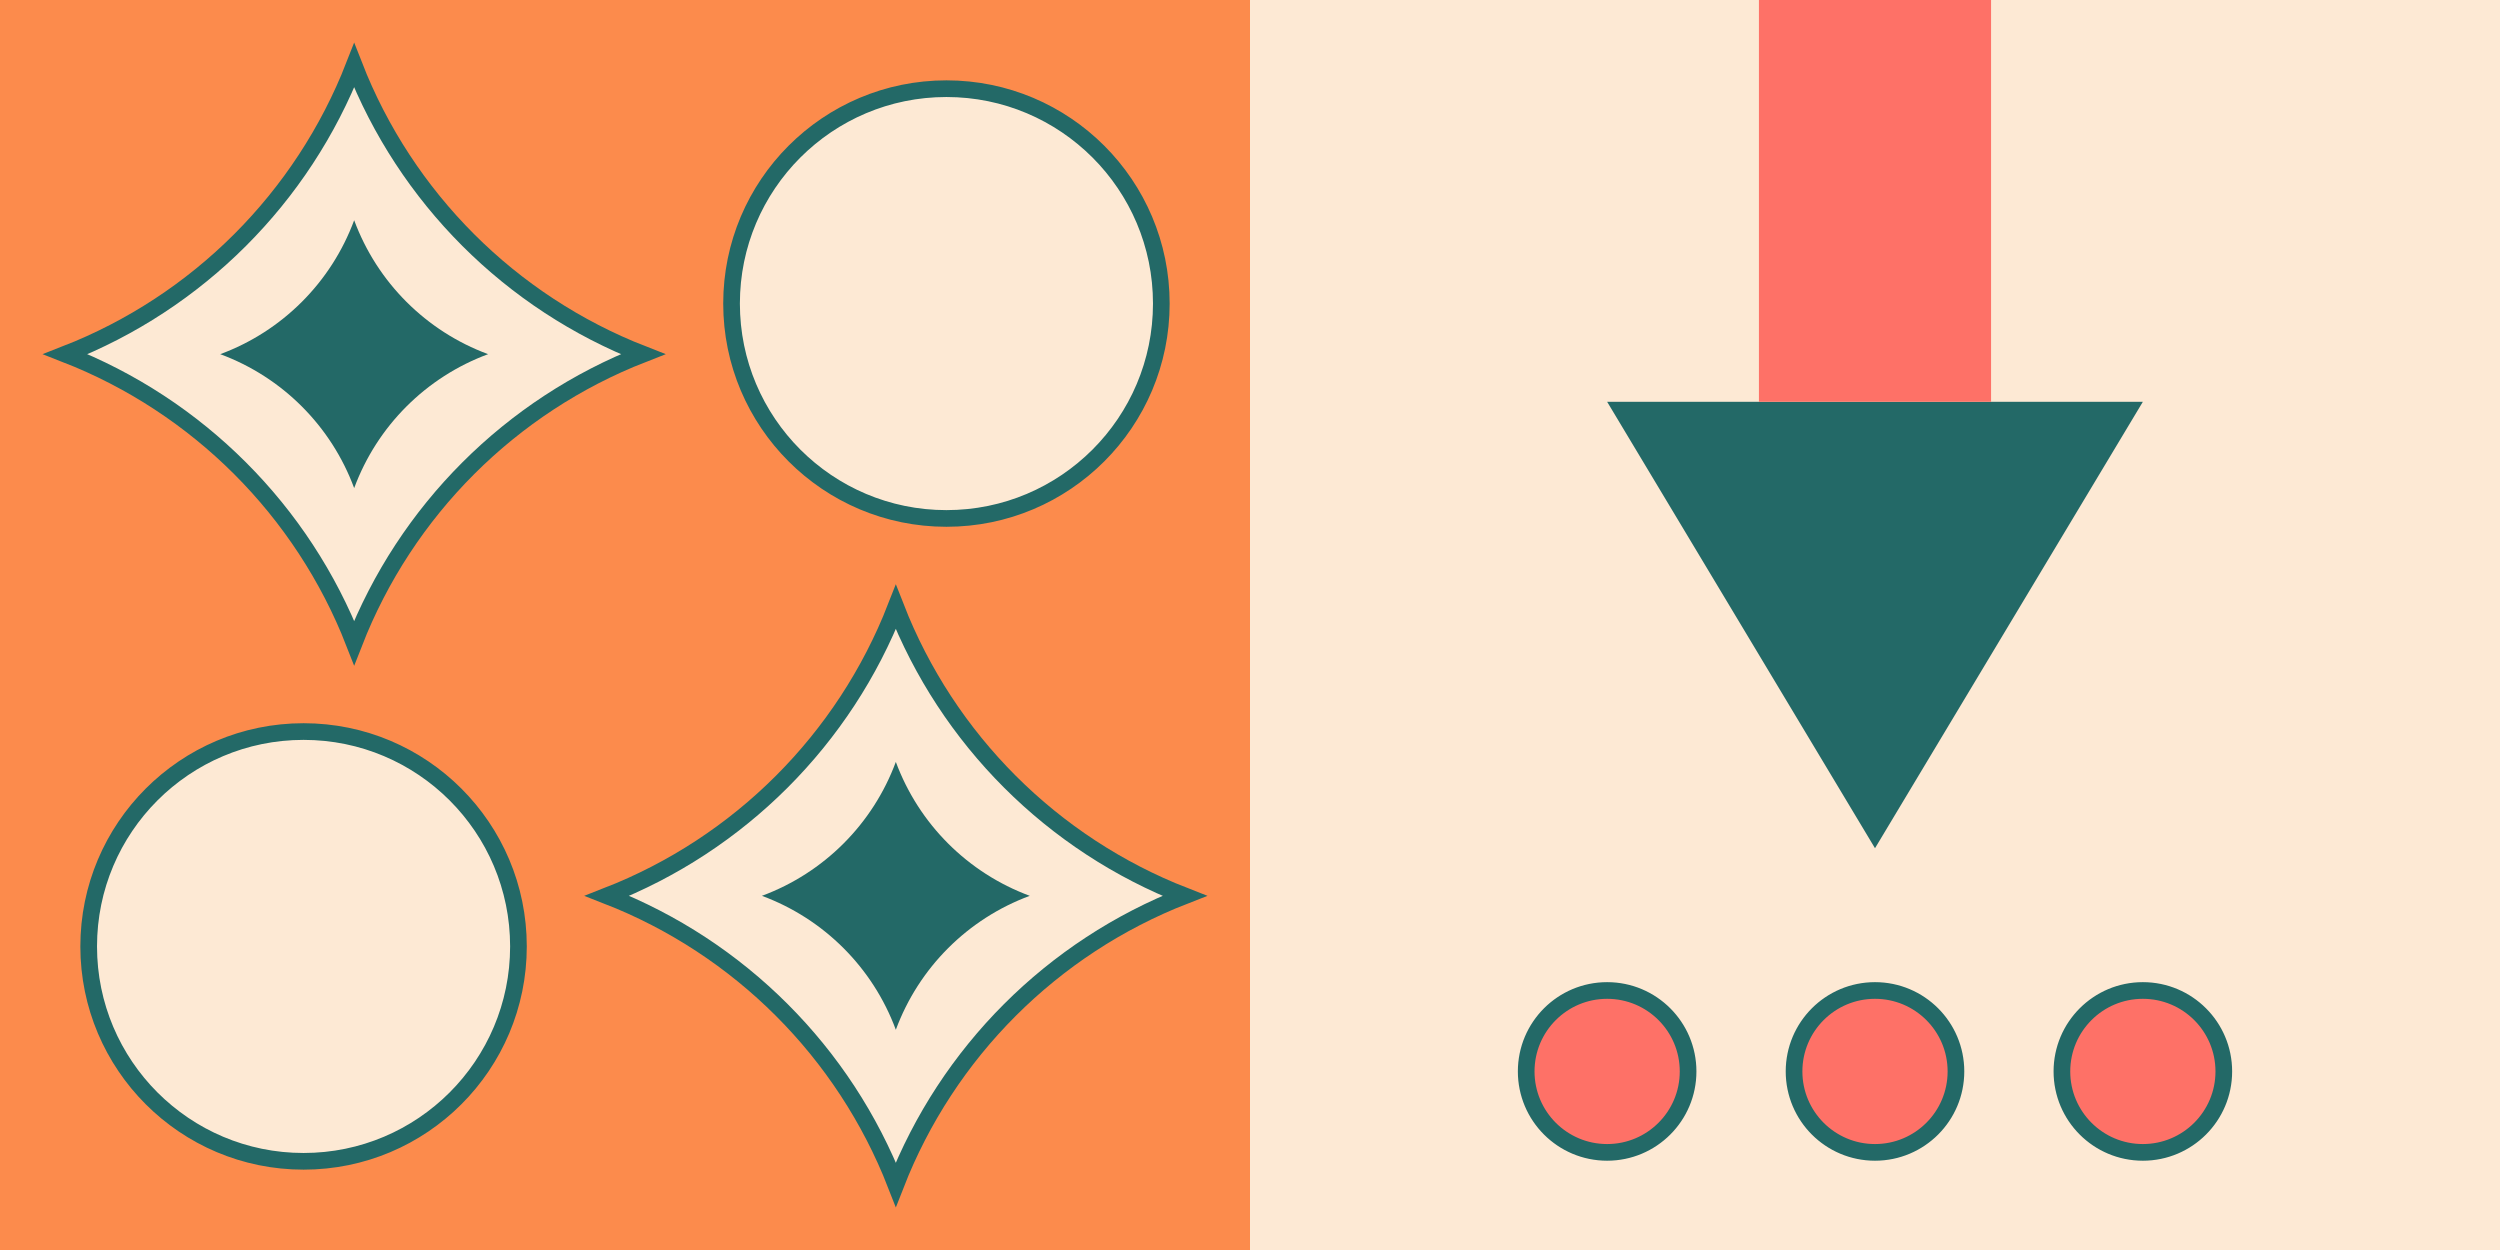
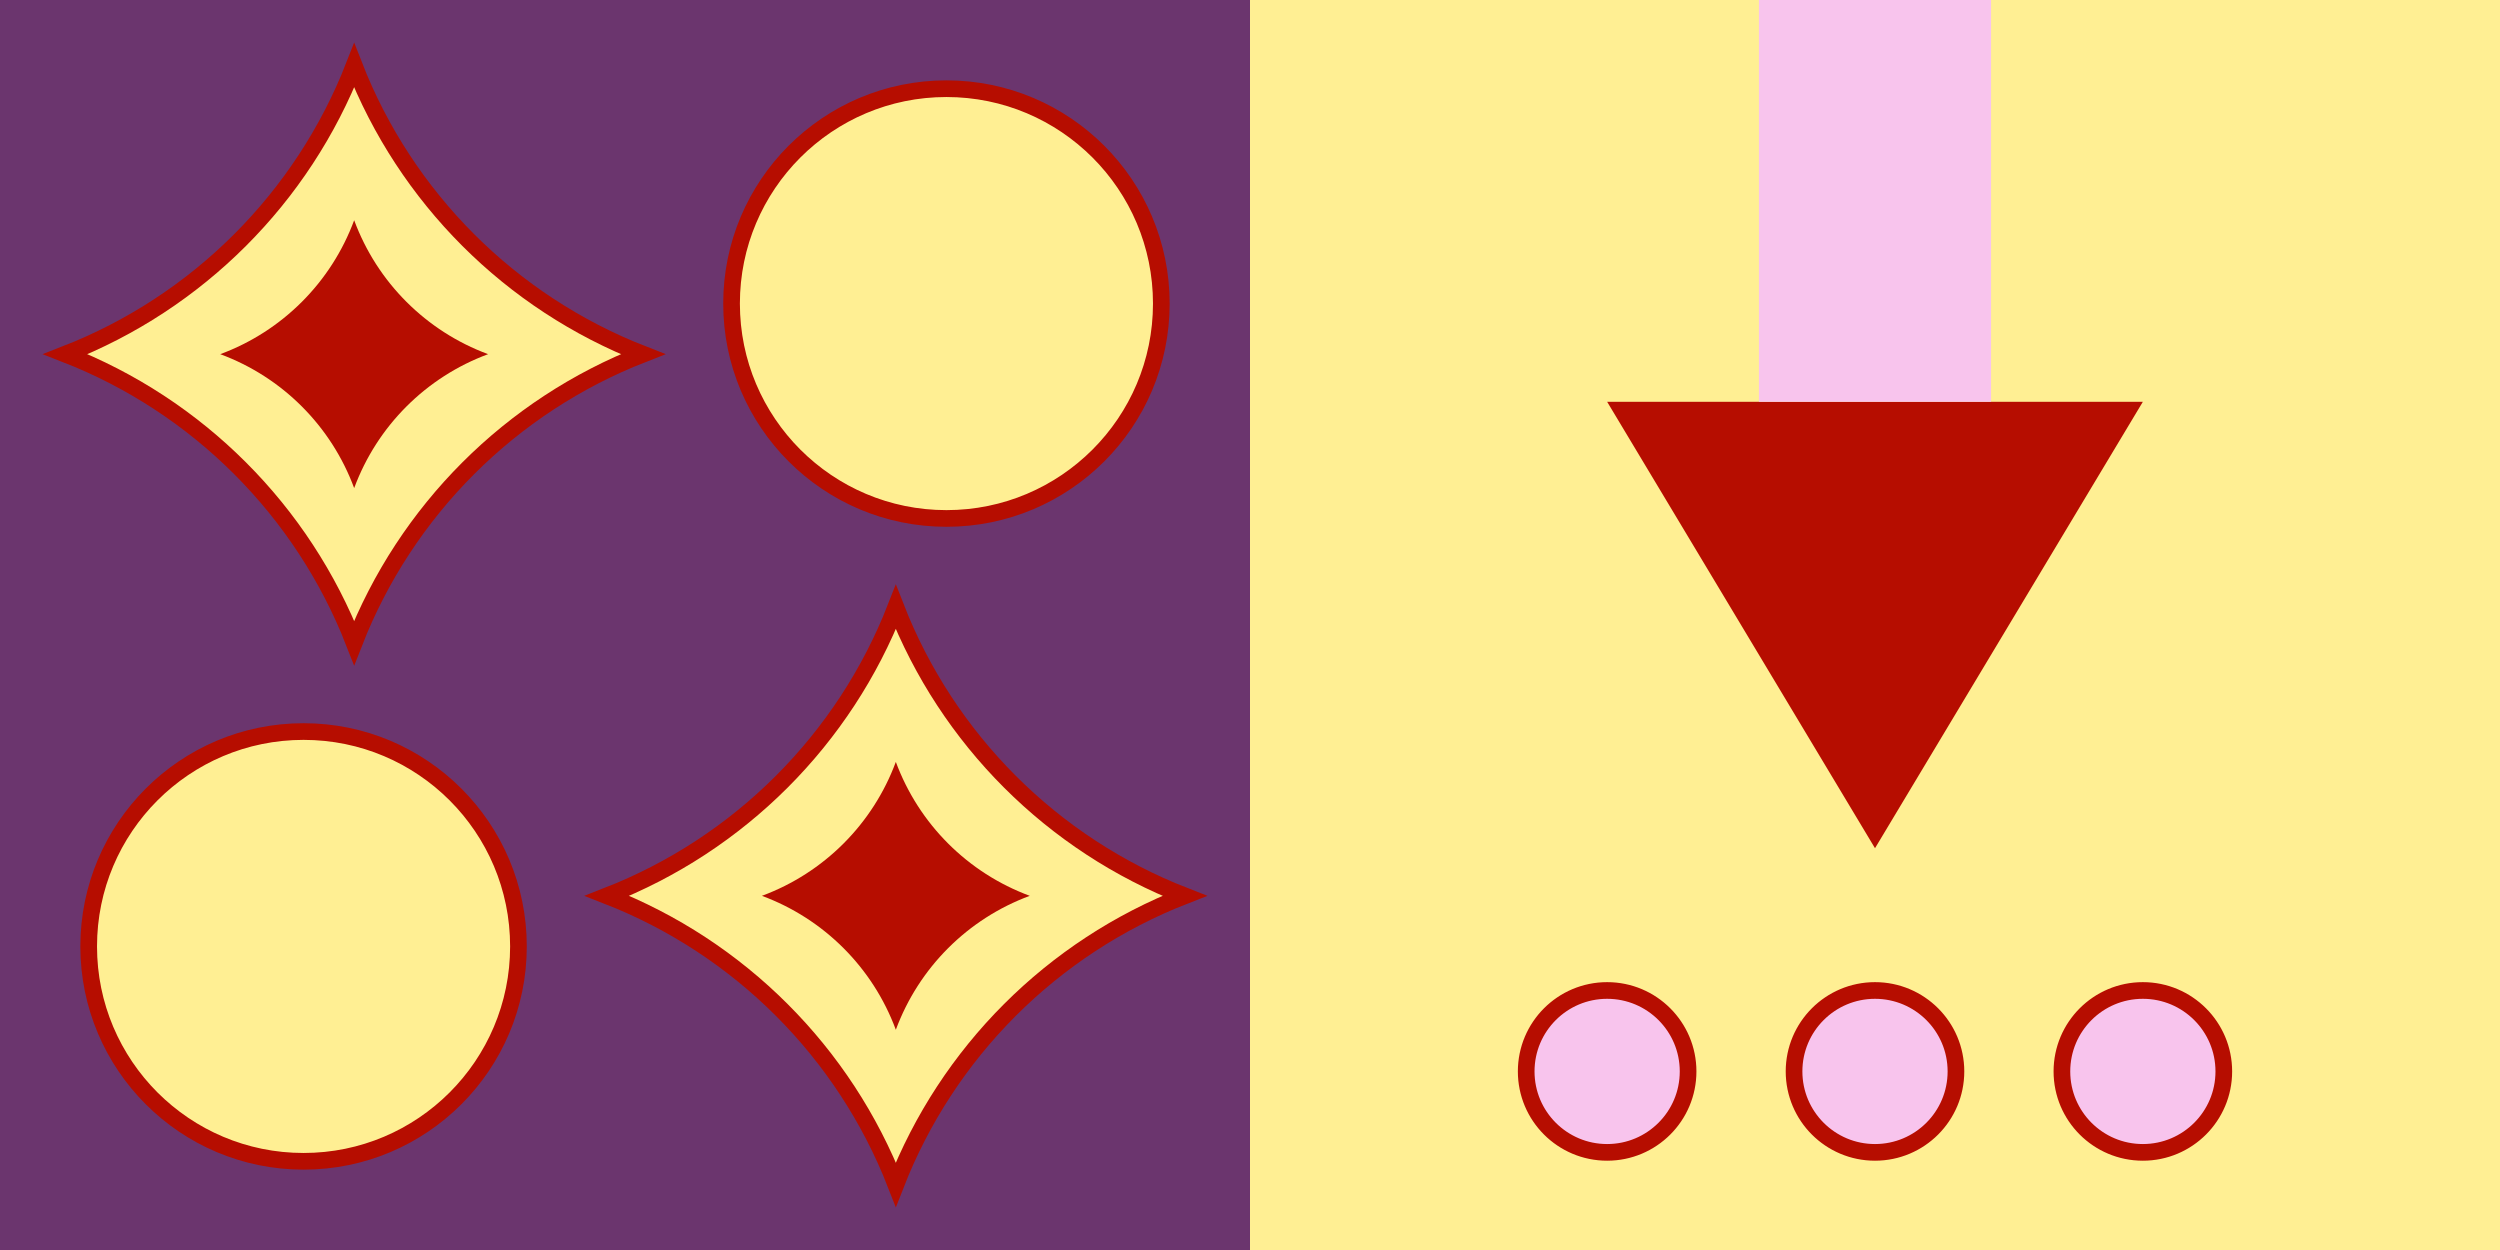
<svg xmlns="http://www.w3.org/2000/svg" width="300" height="150" viewBox="0 0 300 150" fill="none">
-   <rect width="150" height="150" fill="#FC8B4C" />
-   <circle cx="36.428" cy="113.572" r="25.786" fill="#FDE9D4" stroke="#236967" stroke-width="2" />
-   <circle cx="113.572" cy="36.428" r="25.786" fill="#FDE9D4" stroke="#236967" stroke-width="2" />
-   <path d="M7.854 42.5C23.736 36.302 36.302 23.736 42.5 7.854C48.698 23.736 61.264 36.302 77.146 42.5C61.264 48.698 48.698 61.264 42.5 77.146C36.302 61.264 23.736 48.698 7.854 42.5Z" fill="#FDE9D4" stroke="#236967" stroke-width="2" />
-   <path d="M72.854 107.5C88.736 101.302 101.302 88.736 107.5 72.854C113.698 88.736 126.264 101.302 142.146 107.5C126.264 113.698 113.698 126.264 107.5 142.146C101.302 126.264 88.736 113.698 72.854 107.5Z" fill="#FDE9D4" stroke="#236967" stroke-width="2" />
-   <path d="M42.5 26.429C45.255 33.874 51.126 39.745 58.572 42.5C51.126 45.255 45.255 51.126 42.5 58.572C39.745 51.126 33.874 45.255 26.429 42.5C33.874 39.745 39.745 33.874 42.5 26.429Z" fill="#236967" />
-   <path d="M107.5 91.429C110.255 98.874 116.126 104.745 123.572 107.5C116.126 110.255 110.255 116.126 107.5 123.572C104.745 116.126 98.874 110.255 91.429 107.5C98.874 104.745 104.745 98.874 107.5 91.429Z" fill="#236967" />
-   <rect x="150" width="150" height="150" fill="#FDE9D4" />
-   <path d="M225 101.786L192.857 48.215H257.143L225 101.786Z" fill="#236967" />
-   <rect x="211.071" width="27.857" height="48.214" fill="#FE7167" />
-   <circle cx="225" cy="128.572" r="9.714" fill="#FE7167" stroke="#236967" stroke-width="2" />
-   <circle cx="257.143" cy="128.572" r="9.714" fill="#FE7167" stroke="#236967" stroke-width="2" />
-   <circle cx="192.857" cy="128.572" r="9.714" fill="#FE7167" stroke="#236967" stroke-width="2" />
+   <rect width="150" height="150" fill="#6B356E" />
+   <circle cx="36.428" cy="113.571" r="25.786" fill="#FFEF93" stroke="#B60D00" stroke-width="2" />
+   <circle cx="113.572" cy="36.429" r="25.786" fill="#FFEF93" stroke="#B60D00" stroke-width="2" />
+   <path d="M7.854 42.5C23.736 36.302 36.302 23.736 42.5 7.854C48.698 23.736 61.264 36.302 77.146 42.5C61.264 48.698 48.698 61.264 42.5 77.146C36.302 61.264 23.736 48.698 7.854 42.5Z" fill="#FFEF93" stroke="#B60D00" stroke-width="2" />
+   <path d="M72.854 107.5C88.736 101.302 101.302 88.736 107.5 72.854C113.698 88.736 126.264 101.302 142.146 107.5C126.264 113.698 113.698 126.264 107.5 142.146C101.302 126.264 88.736 113.698 72.854 107.5Z" fill="#FFEF93" stroke="#B60D00" stroke-width="2" />
+   <path d="M42.5 26.429C45.255 33.874 51.126 39.745 58.572 42.5C51.126 45.255 45.255 51.126 42.5 58.572C39.745 51.126 33.874 45.255 26.429 42.5C33.874 39.745 39.745 33.874 42.5 26.429Z" fill="#B60D00" />
+   <path d="M107.5 91.429C110.255 98.874 116.126 104.745 123.572 107.5C116.126 110.255 110.255 116.126 107.5 123.572C104.745 116.126 98.874 110.255 91.429 107.5C98.874 104.745 104.745 98.874 107.5 91.429Z" fill="#B60D00" />
+   <rect x="150" width="150" height="150" fill="#FFEF93" />
+   <path d="M225 101.786L192.857 48.214H257.143L225 101.786Z" fill="#B60D00" />
+   <rect x="211.071" width="27.857" height="48.214" fill="#F8C4ED" />
+   <circle cx="225" cy="128.571" r="9.714" fill="#F8C4ED" stroke="#B60D00" stroke-width="2" />
+   <circle cx="257.143" cy="128.571" r="9.714" fill="#F8C4ED" stroke="#B60D00" stroke-width="2" />
+   <circle cx="192.857" cy="128.571" r="9.714" fill="#F8C4ED" stroke="#B60D00" stroke-width="2" />
</svg>
